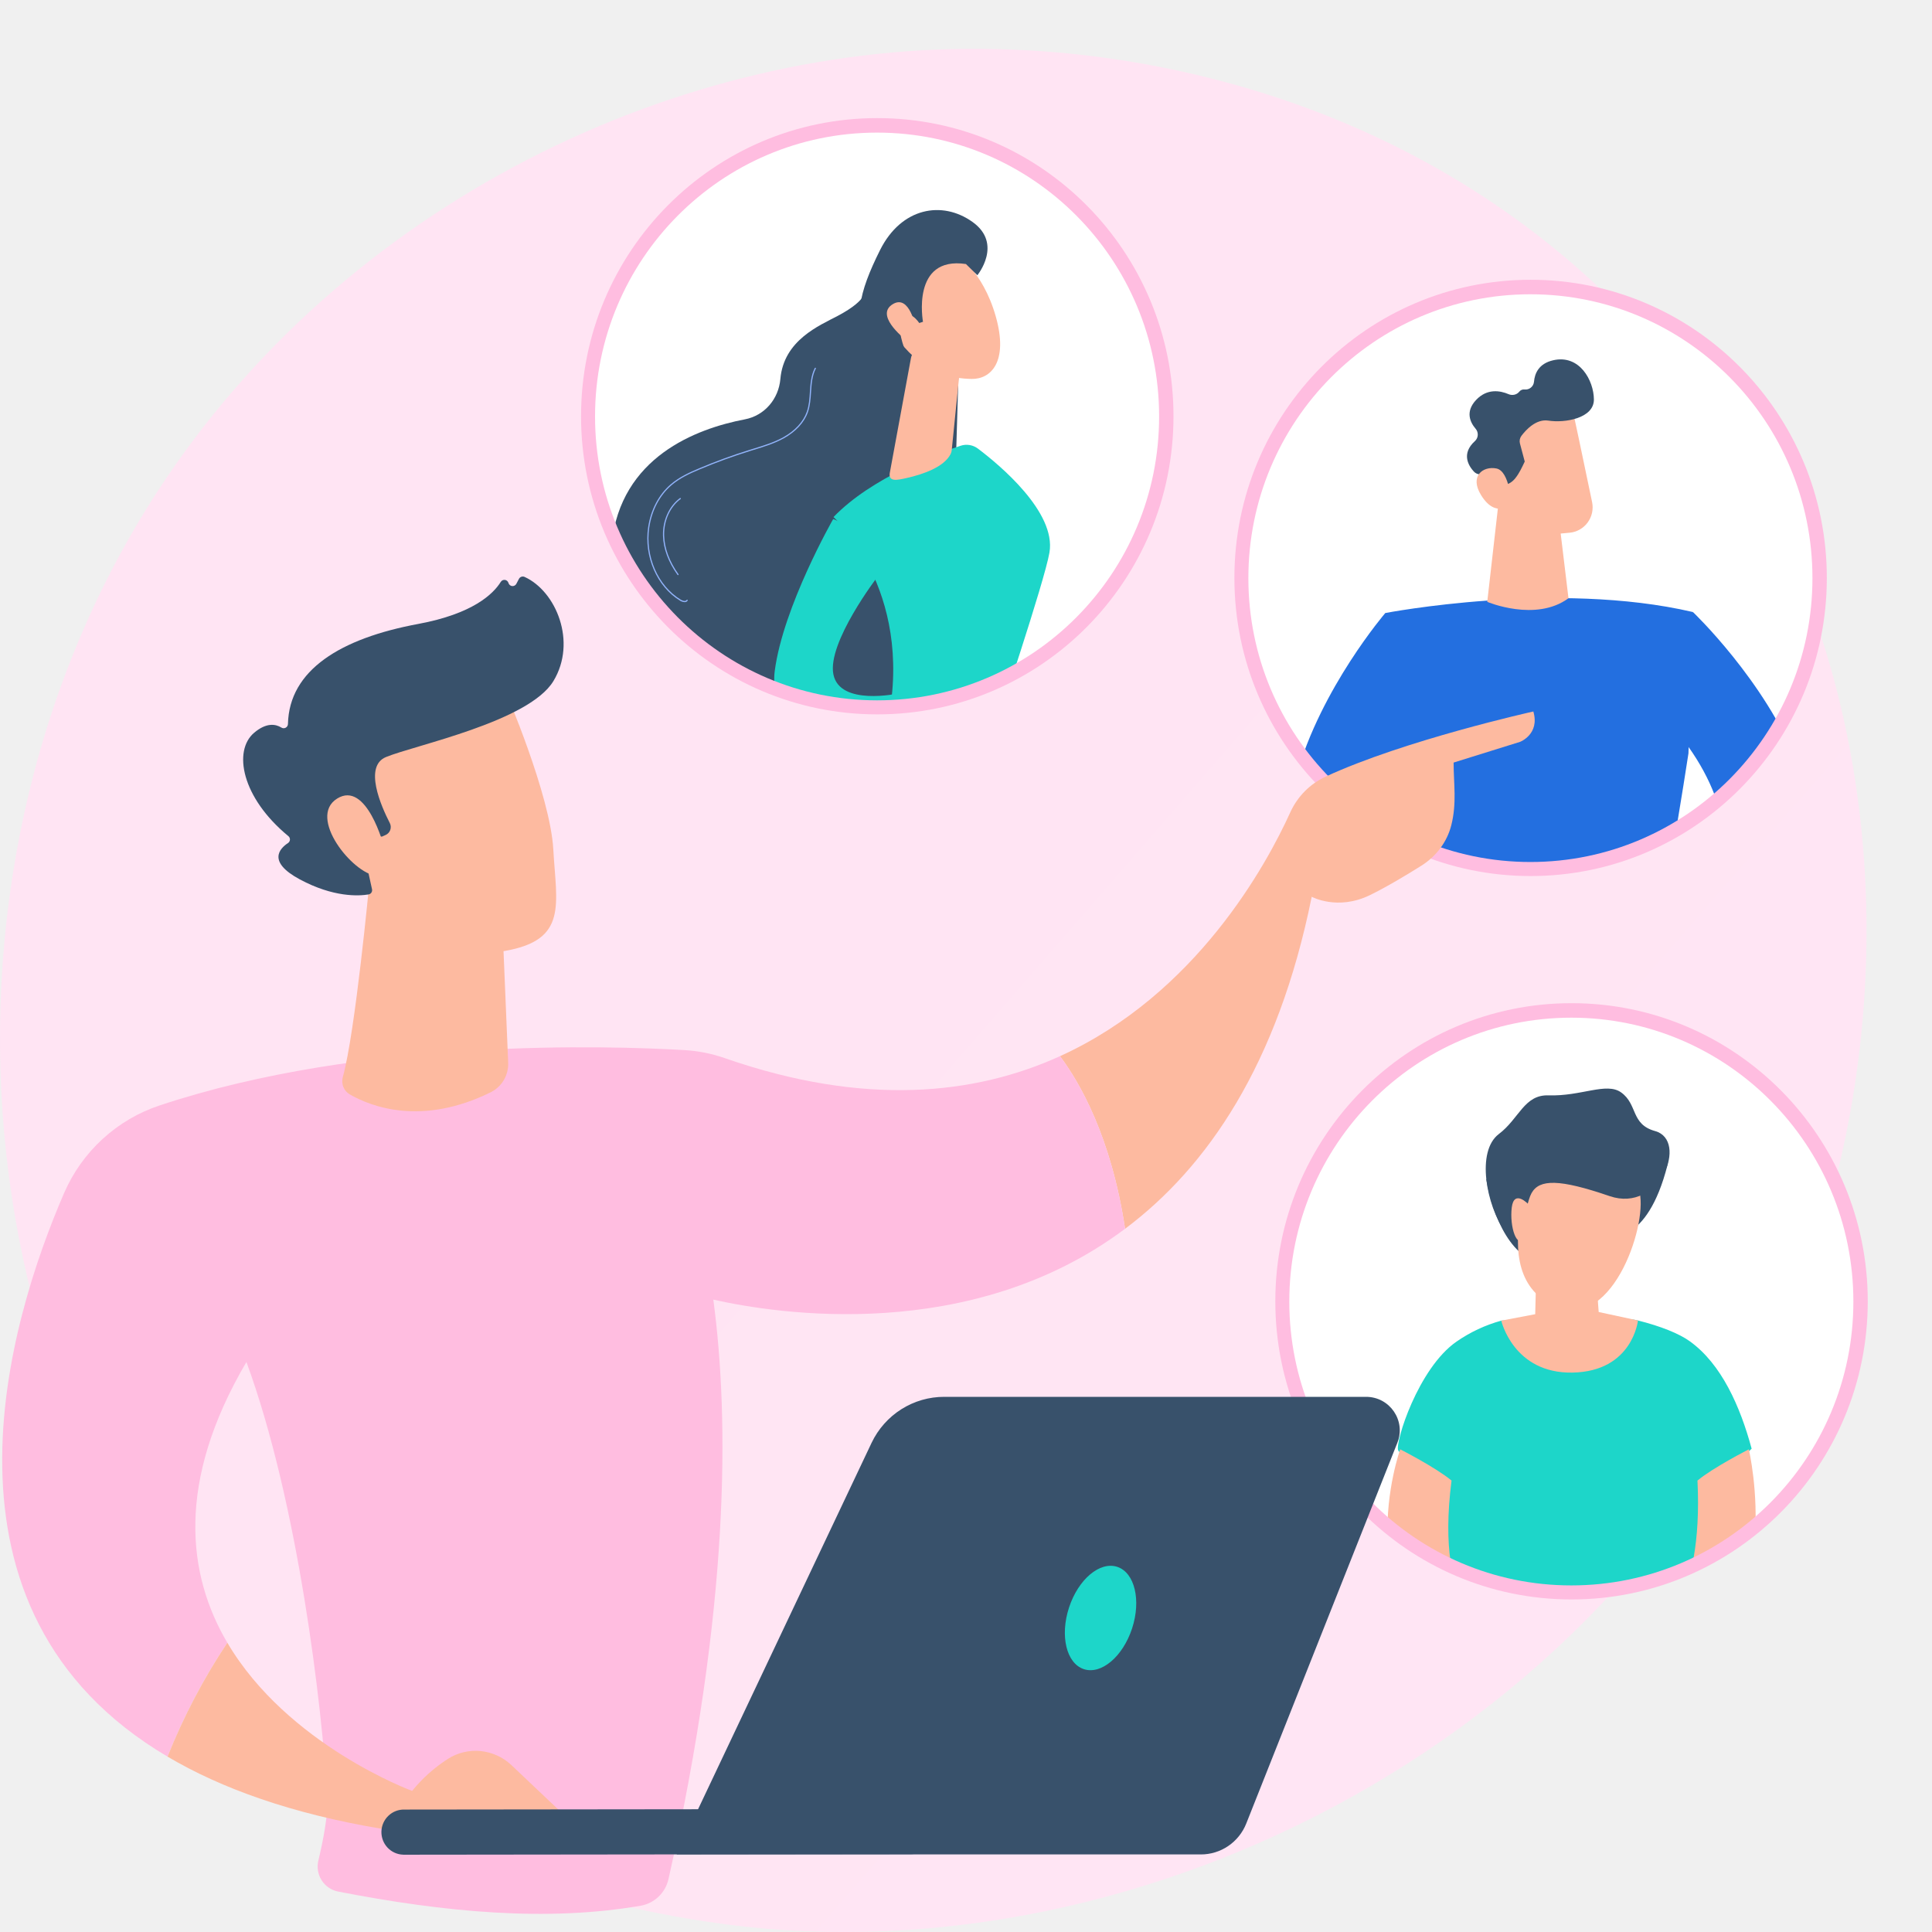
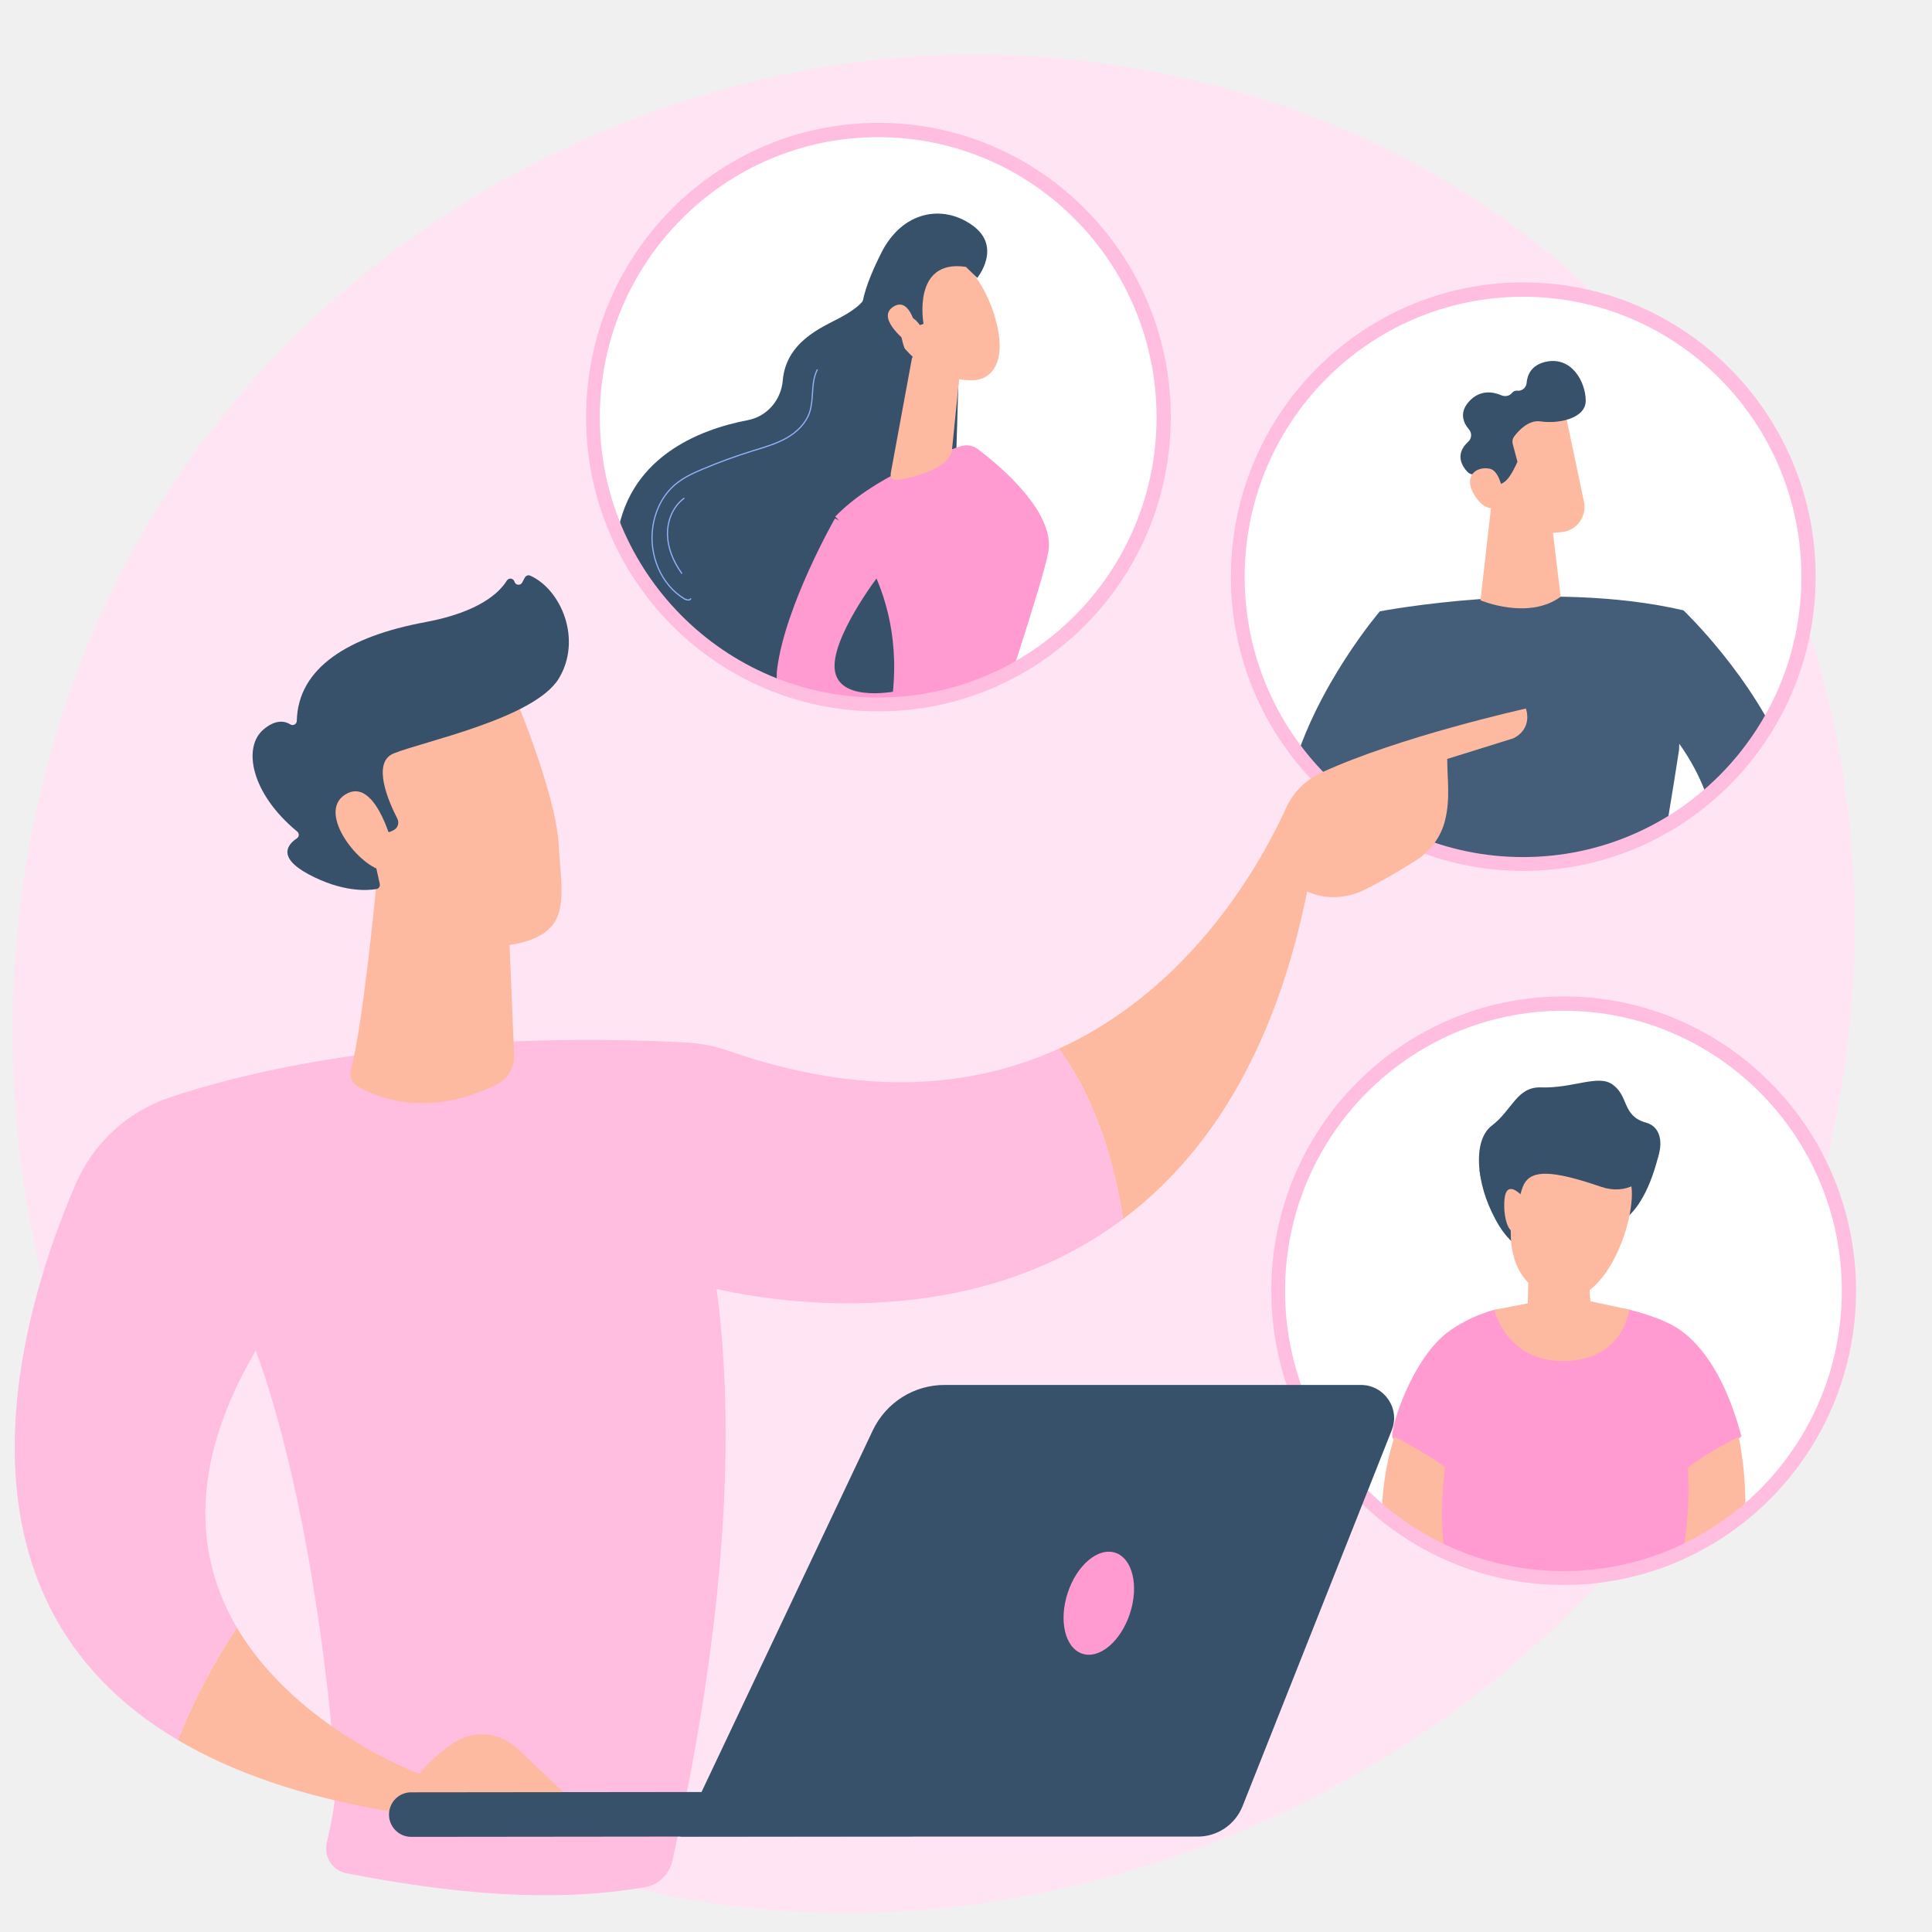
- <svg xmlns="http://www.w3.org/2000/svg" width="205" height="205" viewBox="0 0 205 205" fill="none">
-   <g clip-path="url(#clip0_243_3888)">
-     <path d="M189.752 140.175C170.537 185.396 119.352 210.73 74.964 203.896C67.74 202.784 47.939 199.471 30.407 183.843C-3.342 153.762 -10.56 94.195 16.663 52.216C36.48 21.663 72 4.344 105.751 5.21C113.021 5.396 140.882 6.546 165.368 26.726C168.968 29.688 176.896 36.734 184.045 47.909C200.832 74.148 202.275 110.702 189.752 140.175Z" fill="url(#paint0_linear_243_3888)" />
-     <path d="M162.409 92.956C179.768 92.956 193.84 78.792 193.84 61.321C193.84 43.85 179.768 29.686 162.409 29.686C145.051 29.686 130.979 43.85 130.979 61.321C130.979 78.792 145.051 92.956 162.409 92.956Z" fill="#FFBDE0" />
-     <mask id="mask0_243_3888" style="mask-type:luminance" maskUnits="userSpaceOnUse" x="132" y="31" width="61" height="61">
-       <path d="M162.388 91.465C178.916 91.465 192.314 77.98 192.314 61.345C192.314 44.71 178.916 31.225 162.388 31.225C145.86 31.225 132.462 44.71 132.462 61.345C132.462 77.98 145.86 91.465 162.388 91.465Z" fill="white" />
-     </mask>
-     <g mask="url(#mask0_243_3888)">
-       <path d="M199.888 99.257L127.423 101.638C127.212 101.644 127.007 101.567 126.853 101.422C126.7 101.277 126.609 101.076 126.601 100.864L123.994 20.361C123.987 20.149 124.064 19.943 124.208 19.788C124.352 19.633 124.552 19.542 124.762 19.535L197.227 17.154C197.438 17.148 197.643 17.225 197.796 17.37C197.95 17.516 198.041 17.716 198.048 17.928L200.659 98.432C200.665 98.644 200.588 98.85 200.443 99.005C200.298 99.16 200.099 99.25 199.888 99.257Z" fill="white" />
-       <path d="M146.99 65.048C146.99 65.048 165.119 61.551 179.632 64.942L179.158 79.936C179.158 79.936 175.994 100.817 173.415 110.082C173.415 110.082 162.448 112.375 157.078 109.654C157.078 109.654 151.917 83.731 149.394 79.949C149.398 79.948 146.668 69.891 146.99 65.048Z" fill="#236FE0" />
-       <path d="M159.222 51.443L157.808 63.861C157.808 63.861 162.955 66.04 166.428 63.477L165.38 54.782L159.222 51.443Z" fill="#FDBAA0" />
-       <path d="M166.777 43.141C166.838 43.243 168.135 49.438 168.933 53.275C169.011 53.649 169.009 54.035 168.928 54.408C168.848 54.781 168.689 55.132 168.464 55.44C168.238 55.747 167.951 56.002 167.62 56.19C167.29 56.377 166.923 56.492 166.546 56.526L165.079 56.662C163.779 56.782 162.481 56.41 161.439 55.618C160.398 54.826 159.687 53.672 159.447 52.38L158.158 45.428C158.158 45.428 165.308 40.653 166.777 43.141Z" fill="#FDBAA0" />
-       <path d="M156.574 45.493C155.988 44.806 155.46 43.682 156.62 42.444C157.796 41.19 159.184 41.444 160.071 41.825C160.464 41.992 160.938 41.897 161.206 41.561C161.272 41.475 161.359 41.409 161.459 41.368C161.558 41.327 161.667 41.313 161.773 41.327C161.892 41.34 162.013 41.329 162.128 41.294C162.243 41.26 162.35 41.202 162.443 41.125C162.536 41.049 162.612 40.954 162.668 40.847C162.724 40.74 162.759 40.623 162.769 40.503C162.844 39.623 163.275 38.576 164.804 38.227C167.609 37.584 169.11 40.382 169.125 42.382C169.139 44.383 166.059 44.904 164.292 44.63C162.995 44.429 161.916 45.606 161.436 46.245C161.35 46.359 161.291 46.492 161.263 46.632C161.236 46.773 161.241 46.918 161.277 47.056L161.787 48.973C161.497 49.583 161.213 50.206 160.794 50.733C160.493 51.111 160.156 51.326 159.796 51.424C159.238 50.456 157.761 50.336 157.076 50.337C156.946 50.337 156.819 50.311 156.7 50.259C156.582 50.207 156.475 50.131 156.387 50.036C155.852 49.457 155.001 48.155 156.505 46.798C156.683 46.632 156.79 46.403 156.802 46.16C156.815 45.916 156.734 45.677 156.574 45.493Z" fill="#38516B" />
-       <path d="M160.37 53.475C160.37 53.475 160.197 49.99 158.784 49.709C157.372 49.428 155.892 50.498 157.158 52.545C158.735 55.093 160.37 53.475 160.37 53.475Z" fill="#FDBAA0" />
-       <path d="M146.99 65.048C146.99 65.048 119.698 96.868 153.412 107.598L153.333 105.185C153.333 105.185 140.52 94.976 149.641 80.181C149.641 80.181 147.996 66.464 146.99 65.048Z" fill="#236FE0" />
-       <path d="M179.632 64.941C179.632 64.941 210.095 93.898 177.15 106.818L177.072 104.405C177.072 104.405 189.197 93.377 179.136 79.213C179.135 79.214 177.792 67.418 179.632 64.941Z" fill="#236FE0" />
+ <svg xmlns="http://www.w3.org/2000/svg" width="79" height="79" viewBox="0 0 79 79" fill="none">
+   <g id="Frame" clip-path="url(#clip0_764_640)">
+     <path id="Vector" d="M72.686 53.573C65.378 70.773 45.909 80.409 29.026 77.809C26.279 77.386 18.747 76.126 12.079 70.182C-0.758 58.741 -3.503 36.084 6.852 20.117C14.389 8.497 27.899 1.909 40.736 2.238C43.501 2.309 54.099 2.747 63.412 10.422C64.781 11.549 67.797 14.229 70.516 18.479C76.901 28.459 77.449 42.363 72.686 53.573Z" fill="url(#paint0_linear_764_640)" />
+     <path id="Vector_2" d="M62.287 35.612C68.889 35.612 74.242 30.225 74.242 23.58C74.242 16.935 68.889 11.548 62.287 11.548C55.684 11.548 50.332 16.935 50.332 23.58C50.332 30.225 55.684 35.612 62.287 35.612Z" fill="#FFBDE0" />
+     <g id="Clip path group">
+       <mask id="mask0_764_640" style="mask-type:luminance" maskUnits="userSpaceOnUse" x="50" y="12" width="24" height="24">
+         <g id="clip-path">
+           <path id="Vector_3" d="M62.277 35.046C68.564 35.046 73.66 29.917 73.66 23.59C73.66 17.263 68.564 12.134 62.277 12.134C55.991 12.134 50.895 17.263 50.895 23.59C50.895 29.917 55.991 35.046 62.277 35.046Z" fill="white" />
+         </g>
+       </mask>
+       <g mask="url(#mask0_764_640)">
+         <g id="Group">
+           <path id="Vector_4" d="M76.543 38.01L48.98 38.915C48.9 38.918 48.822 38.888 48.764 38.833C48.705 38.778 48.671 38.702 48.668 38.621L47.676 8.001C47.673 7.921 47.703 7.842 47.758 7.783C47.812 7.725 47.888 7.69 47.968 7.687L75.531 6.781C75.611 6.779 75.689 6.809 75.747 6.864C75.806 6.919 75.84 6.995 75.843 7.076L76.836 37.696C76.838 37.776 76.809 37.855 76.754 37.914C76.699 37.973 76.623 38.007 76.543 38.01Z" fill="white" />
+           <path id="Vector_5" d="M56.422 24.998C56.422 24.998 63.318 23.668 68.837 24.957L68.657 30.661C68.657 30.661 67.454 38.602 66.473 42.127C66.473 42.127 62.301 42.999 60.259 41.964C60.259 41.964 58.296 32.104 57.336 30.665C57.338 30.665 56.3 26.84 56.422 24.998Z" fill="#445D78" />
+           <path id="Vector_6" d="M61.075 19.823L60.537 24.546C60.537 24.546 62.495 25.375 63.816 24.4L63.417 21.093L61.075 19.823Z" fill="#FDBAA0" />
+           <path id="Vector_7" d="M63.948 16.666C63.971 16.705 64.465 19.061 64.768 20.52C64.798 20.662 64.797 20.809 64.766 20.951C64.736 21.093 64.675 21.227 64.59 21.343C64.504 21.46 64.394 21.558 64.269 21.629C64.143 21.7 64.004 21.744 63.86 21.757L63.302 21.808C62.808 21.854 62.314 21.713 61.918 21.412C61.522 21.11 61.252 20.671 61.16 20.18L60.67 17.536C60.67 17.536 63.389 15.719 63.948 16.666Z" fill="#FDBAA0" />
+           <path id="Vector_8" d="M60.067 17.56C59.844 17.299 59.643 16.871 60.085 16.4C60.532 15.923 61.06 16.02 61.397 16.165C61.547 16.229 61.727 16.192 61.829 16.064C61.854 16.032 61.887 16.007 61.925 15.991C61.963 15.976 62.004 15.97 62.045 15.976C62.09 15.981 62.136 15.976 62.18 15.963C62.223 15.95 62.264 15.928 62.299 15.899C62.335 15.87 62.364 15.834 62.385 15.793C62.406 15.753 62.419 15.708 62.423 15.662C62.452 15.328 62.616 14.929 63.197 14.796C64.264 14.552 64.835 15.616 64.841 16.377C64.846 17.138 63.675 17.336 63.003 17.232C62.509 17.155 62.099 17.603 61.916 17.846C61.883 17.89 61.861 17.94 61.851 17.994C61.84 18.047 61.842 18.102 61.856 18.155L62.05 18.884C61.939 19.116 61.831 19.353 61.672 19.553C61.558 19.697 61.429 19.779 61.293 19.816C61.08 19.448 60.518 19.402 60.258 19.403C60.209 19.403 60.16 19.393 60.115 19.373C60.07 19.353 60.029 19.324 59.996 19.288C59.792 19.068 59.469 18.573 60.041 18.057C60.108 17.994 60.149 17.907 60.154 17.814C60.159 17.721 60.128 17.63 60.067 17.56Z" fill="#38516B" />
+           <path id="Vector_9" d="M61.512 20.596C61.512 20.596 61.446 19.271 60.909 19.164C60.371 19.057 59.809 19.464 60.29 20.243C60.89 21.212 61.512 20.596 61.512 20.596Z" fill="#FDBAA0" />
+           <path id="Vector_10" d="M56.422 24.998C56.422 24.998 46.041 37.101 58.864 41.182L58.834 40.264C58.834 40.264 53.961 36.381 57.43 30.754C57.43 30.754 56.805 25.537 56.422 24.998Z" fill="#445D78" />
+           <path id="Vector_11" d="M68.837 24.958C68.837 24.958 80.424 35.972 67.893 40.886L67.863 39.968C67.863 39.968 72.475 35.773 68.648 30.386C68.648 30.387 68.137 25.9 68.837 24.958Z" fill="#445D78" />
+         </g>
+       </g>
    </g>
-     <path d="M93.085 75.801C110.444 75.801 124.516 61.638 124.516 44.167C124.516 26.695 110.444 12.532 93.085 12.532C75.726 12.532 61.654 26.695 61.654 44.167C61.654 61.638 75.726 75.801 93.085 75.801Z" fill="#FFBDE0" />
-     <mask id="mask1_243_3888" style="mask-type:luminance" maskUnits="userSpaceOnUse" x="63" y="14" width="60" height="61">
-       <path d="M93.065 74.312C109.593 74.312 122.991 60.826 122.991 44.191C122.991 27.556 109.593 14.071 93.065 14.071C76.537 14.071 63.139 27.556 63.139 44.191C63.139 60.826 76.537 74.312 93.065 74.312Z" fill="white" />
-     </mask>
-     <g mask="url(#mask1_243_3888)">
-       <path d="M130.565 82.104L58.099 84.485C57.889 84.49 57.685 84.412 57.532 84.267C57.379 84.123 57.289 83.923 57.281 83.711L54.668 3.208C54.662 2.996 54.739 2.79 54.883 2.635C55.027 2.48 55.226 2.389 55.437 2.382L127.901 0C128.112 -0.006 128.317 0.072 128.47 0.217C128.624 0.362 128.715 0.562 128.722 0.774L131.333 81.278C131.34 81.49 131.262 81.695 131.118 81.85C130.974 82.005 130.775 82.096 130.565 82.104Z" fill="white" />
-       <path d="M91.772 30.616C91.772 30.616 92.354 31.687 88.881 33.522C86.945 34.545 83.163 36.091 82.803 40.215C82.617 42.346 81.117 44.101 79.03 44.497C73.83 45.492 65.87 48.514 64.904 57.696C64.17 64.711 67.793 67.226 71.533 68.011C74.279 68.582 76.183 71.186 75.731 73.972C75.296 76.645 76.193 79.682 80.846 81.946C91.274 87.013 100.847 68.334 100.847 68.334L101.807 36.282L91.772 30.616Z" fill="#38516B" />
-       <path d="M94.225 76.513C97.001 62.454 88.439 54.865 88.439 54.865C92.495 50.658 99.385 48.127 101.937 47.295C102.245 47.195 102.572 47.17 102.891 47.224C103.21 47.278 103.511 47.408 103.77 47.604C106.045 49.322 112.081 54.331 111.357 58.62C110.832 61.709 105.621 77.217 105.621 77.217C105.621 77.217 100.389 79.944 94.225 76.513Z" fill="#1DD6C9" />
-       <path d="M96.66 37.99L94.428 50.098C94.211 51.169 95.164 50.958 96.219 50.718C97.949 50.325 100.169 49.565 100.87 48.174C100.938 48.03 100.979 47.875 100.991 47.716L101.836 39.343C101.869 39.02 101.796 38.695 101.629 38.417C101.462 38.139 101.21 37.923 100.91 37.801L98.672 36.897C98.469 36.816 98.252 36.78 98.034 36.792C97.816 36.805 97.604 36.865 97.412 36.97C97.22 37.074 97.053 37.219 96.923 37.396C96.793 37.572 96.703 37.775 96.66 37.99Z" fill="#FDBAA0" />
-       <path d="M101.362 26.854C101.362 26.854 104.26 28.68 105.65 33.545C107.039 38.411 105.126 40.243 103.097 40.208C101.068 40.173 98.109 39.648 95.439 36.217C92.77 32.787 97.571 24.631 101.362 26.854Z" fill="#FDBAA0" />
-       <path d="M97.936 34.145C97.936 34.145 96.649 27.148 102.491 28.015L103.707 29.202C103.707 29.202 106.434 25.881 103.204 23.56C99.974 21.239 95.635 22.02 93.379 26.537C91.122 31.054 90.357 34.199 92.477 36.879C94.597 39.559 96.035 37.144 96.035 37.144C96.035 37.144 95.024 34.794 95.757 33.744C96.49 32.694 97.541 34.275 97.541 34.275L97.936 34.145Z" fill="#38516B" />
-       <path d="M97.164 34.775C97.164 34.775 96.525 31.174 94.724 32.278C92.922 33.381 95.504 35.632 96.535 36.397L97.164 34.775Z" fill="#FDBAA0" />
-       <path d="M88.41 55.071C88.41 55.071 83.092 64.359 82.204 71.213C81.316 78.068 92.136 80.521 95.945 76.405L95.28 73.586C95.28 73.586 89.111 74.942 88.43 71.558C87.748 68.174 93.145 61.155 93.145 61.155C93.145 61.155 91.271 56.106 88.41 55.071Z" fill="#1DD6C9" />
-       <path d="M72.651 63.892C72.477 63.885 72.307 63.831 72.16 63.736C69.706 62.249 68.312 59.05 68.77 55.957C69.044 54.102 69.895 52.483 71.167 51.39C72.069 50.617 73.152 50.127 74.186 49.691C75.927 48.956 77.723 48.299 79.527 47.738L79.971 47.601C81.025 47.279 82.115 46.944 83.091 46.408C84.34 45.721 85.234 44.756 85.607 43.691C85.84 43.029 85.891 42.3 85.934 41.597C85.992 40.73 86.051 39.833 86.455 39.052C86.458 39.044 86.464 39.038 86.47 39.032C86.476 39.027 86.484 39.023 86.492 39.02C86.499 39.018 86.508 39.017 86.516 39.018C86.524 39.019 86.532 39.021 86.54 39.025C86.547 39.029 86.554 39.034 86.559 39.04C86.564 39.047 86.568 39.054 86.571 39.062C86.573 39.07 86.574 39.078 86.573 39.087C86.573 39.095 86.57 39.103 86.567 39.11C86.174 39.868 86.116 40.752 86.06 41.608C86.014 42.322 85.965 43.057 85.726 43.737C85.342 44.83 84.427 45.82 83.151 46.52C82.163 47.063 81.067 47.399 80.007 47.725C79.859 47.77 79.711 47.815 79.564 47.861C77.764 48.421 75.971 49.074 74.233 49.809C73.21 50.237 72.135 50.727 71.248 51.488C70 52.558 69.164 54.152 68.894 55.974C68.443 59.018 69.816 62.165 72.227 63.626C72.4 63.731 72.729 63.858 72.858 63.662C72.862 63.655 72.868 63.649 72.875 63.645C72.882 63.64 72.89 63.637 72.898 63.635C72.906 63.633 72.915 63.633 72.923 63.635C72.931 63.637 72.939 63.64 72.946 63.645C72.953 63.65 72.959 63.656 72.963 63.663C72.968 63.669 72.971 63.677 72.972 63.685C72.974 63.694 72.974 63.702 72.972 63.71C72.971 63.719 72.967 63.726 72.963 63.733C72.929 63.785 72.882 63.826 72.828 63.854C72.773 63.882 72.713 63.895 72.651 63.892Z" fill="#91B3FA" />
-       <path d="M71.941 61.026C71.931 61.026 71.921 61.024 71.912 61.02C71.903 61.015 71.895 61.008 71.89 61C70.915 59.644 70.382 58.198 70.347 56.825C70.307 55.215 70.996 53.691 72.148 52.849C72.161 52.839 72.178 52.835 72.194 52.838C72.211 52.84 72.226 52.849 72.236 52.863C72.246 52.876 72.25 52.893 72.247 52.91C72.245 52.927 72.236 52.942 72.222 52.952C71.104 53.77 70.434 55.253 70.474 56.822C70.508 58.169 71.032 59.588 71.992 60.926C71.997 60.933 72 60.94 72.002 60.949C72.004 60.956 72.004 60.965 72.003 60.973C72.002 60.981 71.999 60.989 71.994 60.996C71.99 61.003 71.984 61.009 71.978 61.014C71.967 61.022 71.954 61.026 71.941 61.026Z" fill="#91B3FA" />
+     <path id="Vector_12" d="M35.92 29.088C42.522 29.088 47.874 23.701 47.874 17.056C47.874 10.411 42.522 5.023 35.92 5.023C29.317 5.023 23.965 10.411 23.965 17.056C23.965 23.701 29.317 29.088 35.92 29.088Z" fill="#FFBDE0" />
+     <g id="Clip path group_2">
+       <mask id="mask1_764_640" style="mask-type:luminance" maskUnits="userSpaceOnUse" x="24" y="5" width="24" height="24">
+         <g id="clip-path-2">
+           <path id="Vector_13" d="M35.91 28.521C42.196 28.521 47.292 23.392 47.292 17.065C47.292 10.738 42.196 5.608 35.91 5.608C29.623 5.608 24.527 10.738 24.527 17.065C24.527 23.392 29.623 28.521 35.91 28.521Z" fill="white" />
+         </g>
+       </mask>
+       <g mask="url(#mask1_764_640)">
+         <g id="Group_2">
+           <path id="Vector_14" d="M50.174 31.485L22.612 32.391C22.532 32.393 22.454 32.363 22.396 32.308C22.338 32.253 22.303 32.177 22.301 32.097L21.307 1.477C21.304 1.396 21.334 1.318 21.389 1.259C21.443 1.2 21.519 1.166 21.599 1.163L49.161 0.257C49.241 0.254 49.319 0.284 49.378 0.339C49.436 0.394 49.471 0.471 49.473 0.551L50.467 31.171C50.469 31.252 50.44 31.33 50.385 31.389C50.33 31.448 50.254 31.482 50.174 31.485Z" fill="white" />
+           <path id="Vector_15" d="M35.42 11.901C35.42 11.901 35.641 12.309 34.32 13.007C33.584 13.396 32.145 13.984 32.008 15.553C31.938 16.363 31.367 17.03 30.573 17.181C28.595 17.559 25.568 18.709 25.2 22.201C24.921 24.869 26.299 25.826 27.722 26.125C28.766 26.342 29.49 27.332 29.318 28.392C29.153 29.409 29.494 30.564 31.264 31.425C35.23 33.352 38.871 26.247 38.871 26.247L39.237 14.056L35.42 11.901Z" fill="#38516B" />
+           <path id="Vector_16" d="M36.353 29.358C37.409 24.011 34.152 21.125 34.152 21.125C35.695 19.525 38.316 18.562 39.286 18.246C39.403 18.207 39.528 18.198 39.649 18.219C39.77 18.239 39.885 18.289 39.983 18.363C40.849 19.017 43.144 20.922 42.869 22.553C42.669 23.728 40.687 29.626 40.687 29.626C40.687 29.626 38.697 30.664 36.353 29.358Z" fill="#FF9BD0" />
+           <path id="Vector_17" d="M37.279 14.706L36.43 19.312C36.347 19.719 36.71 19.639 37.111 19.547C37.769 19.398 38.614 19.109 38.88 18.58C38.906 18.525 38.922 18.466 38.926 18.406L39.248 15.221C39.26 15.098 39.233 14.974 39.169 14.869C39.105 14.763 39.01 14.681 38.896 14.635L38.044 14.291C37.967 14.26 37.884 14.246 37.801 14.251C37.719 14.256 37.638 14.279 37.565 14.318C37.492 14.358 37.428 14.413 37.379 14.48C37.33 14.547 37.295 14.624 37.279 14.706Z" fill="#FDBAA0" />
+           <path id="Vector_18" d="M39.066 10.471C39.066 10.471 40.169 11.165 40.697 13.016C41.226 14.867 40.498 15.564 39.726 15.55C38.954 15.537 37.829 15.337 36.814 14.033C35.798 12.728 37.624 9.626 39.066 10.471Z" fill="#FDBAA0" />
+           <path id="Vector_19" d="M37.764 13.244C37.764 13.244 37.275 10.582 39.496 10.912L39.959 11.364C39.959 11.364 40.996 10.101 39.768 9.218C38.539 8.335 36.889 8.632 36.031 10.35C35.172 12.068 34.882 13.264 35.688 14.284C36.494 15.303 37.041 14.384 37.041 14.384C37.041 14.384 36.656 13.491 36.935 13.091C37.214 12.692 37.614 13.293 37.614 13.293L37.764 13.244Z" fill="#38516B" />
+           <path id="Vector_20" d="M37.469 13.484C37.469 13.484 37.227 12.114 36.541 12.534C35.856 12.954 36.838 13.81 37.23 14.101L37.469 13.484Z" fill="#FDBAA0" />
+           <path id="Vector_21" d="M34.14 21.203C34.14 21.203 32.117 24.736 31.779 27.343C31.442 29.95 35.557 30.883 37.006 29.317L36.753 28.245C36.753 28.245 34.407 28.761 34.147 27.474C33.888 26.187 35.941 23.517 35.941 23.517C35.941 23.517 35.228 21.597 34.14 21.203Z" fill="#FF9BD0" />
+           <path id="Vector_22" d="M28.146 24.559C28.079 24.556 28.015 24.536 27.959 24.499C27.026 23.934 26.495 22.717 26.67 21.541C26.774 20.835 27.098 20.219 27.581 19.804C27.924 19.51 28.336 19.323 28.73 19.157C29.392 18.878 30.075 18.628 30.761 18.415L30.93 18.363C31.331 18.24 31.745 18.113 32.117 17.909C32.592 17.647 32.932 17.28 33.074 16.875C33.162 16.623 33.182 16.346 33.198 16.079C33.22 15.749 33.242 15.408 33.396 15.111C33.397 15.108 33.399 15.105 33.402 15.103C33.404 15.101 33.407 15.1 33.41 15.099C33.413 15.098 33.416 15.098 33.419 15.098C33.422 15.098 33.425 15.099 33.428 15.1C33.431 15.102 33.434 15.104 33.436 15.106C33.438 15.109 33.439 15.111 33.44 15.114C33.441 15.117 33.441 15.121 33.441 15.124C33.441 15.127 33.44 15.13 33.439 15.133C33.289 15.421 33.267 15.757 33.246 16.083C33.228 16.354 33.21 16.634 33.119 16.893C32.973 17.308 32.625 17.685 32.139 17.951C31.764 18.158 31.347 18.286 30.943 18.41C30.887 18.427 30.831 18.444 30.775 18.461C30.09 18.674 29.408 18.923 28.748 19.202C28.358 19.365 27.95 19.551 27.612 19.841C27.137 20.248 26.819 20.854 26.717 21.547C26.545 22.705 27.067 23.902 27.984 24.457C28.05 24.497 28.175 24.546 28.224 24.471C28.226 24.469 28.228 24.466 28.231 24.465C28.234 24.463 28.237 24.462 28.24 24.461C28.243 24.46 28.246 24.46 28.249 24.461C28.252 24.462 28.255 24.463 28.258 24.465C28.261 24.466 28.263 24.469 28.264 24.471C28.266 24.474 28.267 24.477 28.268 24.48C28.269 24.483 28.269 24.486 28.268 24.49C28.267 24.493 28.266 24.496 28.264 24.498C28.251 24.518 28.234 24.534 28.213 24.544C28.192 24.555 28.169 24.56 28.146 24.559Z" fill="#91B3FA" />
+           <path id="Vector_23" d="M27.876 23.468C27.873 23.468 27.869 23.468 27.865 23.466C27.862 23.464 27.859 23.461 27.857 23.458C27.486 22.942 27.283 22.393 27.27 21.871C27.255 21.258 27.517 20.678 27.955 20.358C27.96 20.354 27.966 20.353 27.973 20.354C27.979 20.355 27.985 20.358 27.988 20.363C27.992 20.369 27.994 20.375 27.993 20.381C27.992 20.388 27.988 20.393 27.983 20.397C27.558 20.708 27.303 21.272 27.318 21.869C27.331 22.382 27.531 22.921 27.896 23.43C27.897 23.433 27.899 23.436 27.899 23.439C27.9 23.442 27.9 23.445 27.9 23.448C27.899 23.451 27.898 23.454 27.897 23.457C27.895 23.46 27.893 23.462 27.89 23.464C27.886 23.467 27.881 23.468 27.876 23.468Z" fill="#91B3FA" />
+         </g>
+       </g>
    </g>
-     <path d="M166.752 169.714C184.111 169.714 198.183 155.551 198.183 138.08C198.183 120.609 184.111 106.445 166.752 106.445C149.393 106.445 135.321 120.609 135.321 138.08C135.321 155.551 149.393 169.714 166.752 169.714Z" fill="#FFBDE0" />
-     <mask id="mask2_243_3888" style="mask-type:luminance" maskUnits="userSpaceOnUse" x="136" y="107" width="61" height="62">
-       <path d="M166.731 168.225C183.259 168.225 196.657 154.739 196.657 138.105C196.657 121.47 183.259 107.984 166.731 107.984C150.203 107.984 136.805 121.47 136.805 138.105C136.805 154.739 150.203 168.225 166.731 168.225Z" fill="white" />
-     </mask>
-     <g mask="url(#mask2_243_3888)">
-       <path d="M204.23 176.017L131.765 178.398C131.554 178.404 131.35 178.326 131.196 178.181C131.042 178.036 130.952 177.836 130.944 177.624L128.338 97.121C128.332 96.909 128.409 96.703 128.553 96.548C128.697 96.394 128.896 96.302 129.107 96.295L201.572 93.913C201.783 93.907 201.987 93.985 202.141 94.13C202.295 94.275 202.386 94.476 202.393 94.688L205.004 175.191C205.01 175.404 204.932 175.61 204.787 175.765C204.642 175.92 204.442 176.011 204.23 176.017Z" fill="white" />
-       <path d="M161.469 122.275C161.41 122.387 157.711 125.13 157.711 125.13C157.711 125.13 158.528 131.015 161.847 133.336C165.496 135.891 170.65 131.232 170.65 131.232C170.65 131.232 174.751 132.213 176.932 123.621C177.428 121.65 174.544 121.48 171.057 121.846C166.561 122.315 161.469 122.275 161.469 122.275Z" fill="#38516B" />
-       <path d="M154.551 142.352C155.997 141.349 157.602 140.598 159.296 140.131C159.934 139.956 163.376 140.963 165.503 140.916C168.424 140.844 171.397 139.511 173.804 140.114C176.196 140.714 178.153 141.497 179.283 142.307C182.666 144.728 184.652 149.243 185.862 153.716C183.571 156.084 180.686 157.136 180.686 157.136L180.154 178.875L167.382 185.452L152.801 178.084L153.323 156.839C153.323 156.839 148.693 154.669 148.354 153.88C148.014 153.091 150.466 145.179 154.551 142.352Z" fill="#1DD6C9" />
-       <path d="M148.572 153.785C148.572 153.785 142.369 171.095 156.513 178.21C159.451 177.816 158.322 172.907 158.322 172.907C158.322 172.907 152.175 171.538 154.02 157.099C152.322 155.691 148.572 153.785 148.572 153.785Z" fill="#FDBAA0" />
-       <path d="M185.564 153.785C185.564 153.785 189.832 171.855 177.622 178.21C174.686 177.816 175.815 172.907 175.815 172.907C175.815 172.907 180.769 170.452 180.115 157.099C181.814 155.691 185.564 153.785 185.564 153.785Z" fill="#FDBAA0" />
-       <path d="M159.296 140.13C159.296 140.13 160.586 145.759 166.853 145.642C173.234 145.525 173.802 140.112 173.802 140.112L169.633 139.214L169.284 134.538L163.013 135.006L162.897 139.447L159.296 140.13Z" fill="#FDBAA0" />
-       <path d="M163.896 121.292C163.896 121.292 156.71 135.303 165.234 138.705C171.248 141.102 175.019 129.4 173.893 126.23C172.155 121.33 171.01 121.911 171.01 121.911L163.896 121.292Z" fill="#FDBAA0" />
-       <path d="M175.623 120.016C179.173 120.998 176.139 128.749 170.793 126.916C165.448 125.083 163.348 125.11 162.514 126.588C161.68 128.066 161.502 133.311 159.695 130.718C157.714 127.875 156.609 122.169 159.038 120.329C161.21 118.688 161.717 116.136 164.32 116.225C167.777 116.342 170.45 114.798 172.011 115.912C173.802 117.19 173.008 119.294 175.623 120.016Z" fill="#38516B" />
-       <path d="M162.186 127.793C162.186 127.793 160.653 126.133 160.408 128.133C160.162 130.134 160.95 132.711 161.873 131.298C162.795 129.886 162.186 127.793 162.186 127.793Z" fill="#FDBAA0" />
+     <path id="Vector_24" d="M63.939 64.809C70.542 64.809 75.894 59.422 75.894 52.776C75.894 46.131 70.542 40.744 63.939 40.744C57.337 40.744 51.984 46.131 51.984 52.776C51.984 59.422 57.337 64.809 63.939 64.809Z" fill="#FFBDE0" />
+     <g id="Clip path group_3">
+       <mask id="mask2_764_640" style="mask-type:luminance" maskUnits="userSpaceOnUse" x="52" y="41" width="24" height="24">
+         <g id="clip-path-3">
+           <path id="Vector_25" d="M63.929 64.242C70.216 64.242 75.312 59.112 75.312 52.785C75.312 46.458 70.216 41.329 63.929 41.329C57.643 41.329 52.547 46.458 52.547 52.785C52.547 59.112 57.643 64.242 63.929 64.242Z" fill="white" />
+         </g>
+       </mask>
+       <g mask="url(#mask2_764_640)">
+         <g id="Group_3">
+           <path id="Vector_26" d="M78.192 67.206L50.63 68.112C50.55 68.114 50.472 68.084 50.413 68.029C50.355 67.974 50.32 67.898 50.317 67.817L49.326 37.197C49.324 37.117 49.353 37.039 49.408 36.98C49.463 36.921 49.539 36.886 49.619 36.883L77.181 35.978C77.261 35.975 77.339 36.005 77.397 36.06C77.456 36.115 77.49 36.191 77.493 36.272L78.486 66.892C78.489 66.973 78.459 67.051 78.404 67.11C78.349 67.169 78.272 67.204 78.192 67.206Z" fill="white" />
+           <path id="Vector_27" d="M61.927 46.765C61.905 46.807 60.498 47.851 60.498 47.851C60.498 47.851 60.809 50.089 62.071 50.972C63.459 51.944 65.419 50.172 65.419 50.172C65.419 50.172 66.979 50.545 67.809 47.277C67.998 46.527 66.9 46.462 65.574 46.602C63.864 46.78 61.927 46.765 61.927 46.765Z" fill="#38516B" />
+           <path id="Vector_28" d="M59.297 54.402C59.847 54.02 60.457 53.734 61.102 53.557C61.344 53.49 62.654 53.873 63.463 53.855C64.573 53.828 65.704 53.321 66.62 53.551C67.529 53.779 68.274 54.077 68.704 54.385C69.99 55.306 70.746 57.023 71.206 58.724C70.335 59.625 69.237 60.025 69.237 60.025L69.035 68.294L64.177 70.795L58.631 67.993L58.83 59.912C58.83 59.912 57.069 59.087 56.94 58.786C56.81 58.486 57.743 55.477 59.297 54.402Z" fill="#FF9BD0" />
+           <path id="Vector_29" d="M57.021 58.75C57.021 58.75 54.662 65.334 60.041 68.04C61.159 67.89 60.729 66.023 60.729 66.023C60.729 66.023 58.391 65.502 59.093 60.01C58.447 59.475 57.021 58.75 57.021 58.75Z" fill="#FDBAA0" />
+           <path id="Vector_30" d="M71.092 58.75C71.092 58.75 72.715 65.623 68.071 68.04C66.954 67.89 67.384 66.023 67.384 66.023C67.384 66.023 69.268 65.089 69.02 60.01C69.665 59.475 71.092 58.75 71.092 58.75Z" fill="#FDBAA0" />
+           <path id="Vector_31" d="M61.102 53.557C61.102 53.557 61.592 55.698 63.976 55.653C66.403 55.609 66.619 53.55 66.619 53.55L65.033 53.208L64.901 51.43L62.516 51.608L62.471 53.297L61.102 53.557Z" fill="#FDBAA0" />
+           <path id="Vector_32" d="M62.85 46.392C62.85 46.392 60.117 51.721 63.359 53.015C65.647 53.926 67.081 49.475 66.653 48.27C65.992 46.406 65.556 46.627 65.556 46.627L62.85 46.392Z" fill="#FDBAA0" />
+           <path id="Vector_33" d="M67.311 45.906C68.661 46.28 67.507 49.227 65.474 48.53C63.441 47.833 62.642 47.843 62.325 48.406C62.008 48.968 61.94 50.963 61.253 49.976C60.499 48.895 60.079 46.725 61.003 46.025C61.829 45.401 62.022 44.43 63.012 44.464C64.327 44.508 65.343 43.921 65.937 44.345C66.618 44.831 66.316 45.631 67.311 45.906Z" fill="#38516B" />
+           <path id="Vector_34" d="M62.201 48.864C62.201 48.864 61.618 48.233 61.525 48.993C61.432 49.754 61.731 50.734 62.082 50.197C62.433 49.66 62.201 48.864 62.201 48.864Z" fill="#FDBAA0" />
+         </g>
+       </g>
    </g>
-     <path d="M162.7 75.494C162.7 75.494 148.984 78.539 140.642 82.416C138.99 83.186 137.666 84.526 136.911 86.192C134.416 91.692 126.951 105.487 112.475 112.069C114.559 114.852 117.917 120.647 119.379 130.384C128.073 123.871 135.58 112.993 139.183 95.154C139.183 95.154 141.927 96.653 145.352 94.982C147.161 94.098 149.252 92.841 150.817 91.858C152.382 90.875 153.542 89.347 153.994 87.563C154.591 85.208 154.239 83.139 154.239 80.914L161.289 78.716C161.289 78.716 163.407 77.909 162.7 75.494Z" fill="#FDBAA0" />
-     <path d="M17.777 186.393C19.468 182.154 21.594 178.103 24.121 174.308C19.887 167.121 18.634 157.303 26.147 144.519C31.625 159.408 34.196 181.129 34.732 190.747C34.833 192.55 34.277 195.347 33.78 197.42C33.694 197.775 33.681 198.143 33.741 198.503C33.801 198.863 33.933 199.207 34.128 199.514C34.324 199.821 34.579 200.086 34.879 200.291C35.179 200.496 35.517 200.638 35.872 200.708C47.151 202.906 58.027 203.928 67.97 202.214C68.686 202.09 69.35 201.755 69.877 201.251C70.405 200.747 70.772 200.097 70.932 199.384C77.432 170.503 77.392 150.623 75.689 137.9C82.425 139.414 103.008 142.645 119.378 130.383C117.916 120.646 114.557 114.853 112.474 112.068C103.481 116.157 91.783 117.464 76.887 112.269C75.514 111.792 74.082 111.508 72.633 111.424C64.703 110.956 38.57 110.102 16.946 117.292C14.703 118.036 12.64 119.248 10.893 120.848C9.146 122.448 7.753 124.401 6.807 126.58C0.957 140.088 -8.514 170.859 17.777 186.393Z" fill="#FFBDE0" />
-     <path d="M39.193 93.644C39.193 93.644 37.695 109.578 36.374 114.291C36.277 114.638 36.299 115.009 36.435 115.342C36.572 115.676 36.816 115.954 37.128 116.132C39.366 117.416 44.732 119.517 52.073 115.896C52.652 115.607 53.134 115.155 53.463 114.595C53.791 114.035 53.95 113.391 53.921 112.742L53.278 97.341L39.193 93.644Z" fill="#FDBAA0" />
-     <path d="M53.6 73.26C53.6 73.26 58.389 84.332 58.711 90.144C59.033 95.956 60.276 99.726 53.6 100.896C46.923 102.067 41.299 98.719 38.252 92.93C38.252 92.93 33.478 84.009 34.549 80.357C35.62 76.704 53.6 73.26 53.6 73.26Z" fill="#FDBAA0" />
-     <path d="M40.533 88.769L40.914 88.6C41.028 88.55 41.132 88.476 41.217 88.384C41.302 88.292 41.368 88.183 41.41 88.064C41.452 87.945 41.469 87.819 41.461 87.693C41.453 87.568 41.419 87.445 41.362 87.333C40.42 85.502 38.585 81.307 40.956 80.328C44.011 79.067 56.115 76.582 58.726 72.26C61.236 68.106 59.01 62.743 55.67 61.218C55.564 61.167 55.442 61.159 55.33 61.196C55.218 61.233 55.124 61.311 55.068 61.415L54.79 61.945C54.748 62.026 54.683 62.092 54.603 62.135C54.523 62.178 54.432 62.196 54.342 62.187C54.252 62.177 54.167 62.141 54.098 62.083C54.028 62.024 53.978 61.946 53.953 61.858C53.929 61.774 53.882 61.698 53.816 61.64C53.75 61.582 53.669 61.544 53.583 61.532C53.496 61.519 53.408 61.532 53.329 61.569C53.249 61.607 53.182 61.666 53.136 61.741C52.334 63.034 50.166 65.131 44.371 66.207C36.135 67.737 30.686 71.092 30.554 76.82C30.552 76.902 30.529 76.982 30.487 77.052C30.444 77.121 30.384 77.178 30.312 77.217C30.241 77.255 30.16 77.274 30.079 77.27C29.998 77.267 29.919 77.241 29.851 77.197C29.243 76.824 28.27 76.649 26.969 77.749C24.707 79.664 25.633 84.629 30.591 88.714C30.647 88.758 30.692 88.815 30.722 88.879C30.753 88.944 30.767 89.014 30.765 89.086C30.763 89.157 30.744 89.227 30.71 89.289C30.676 89.352 30.628 89.406 30.57 89.446C29.671 90.035 28.331 91.436 31.804 93.305C35.395 95.237 38.077 95.078 39.107 94.907C39.168 94.897 39.226 94.874 39.277 94.84C39.329 94.807 39.373 94.763 39.408 94.712C39.442 94.66 39.466 94.602 39.477 94.541C39.488 94.48 39.487 94.418 39.474 94.357L38.371 89.323C38.356 89.256 38.357 89.187 38.372 89.121C38.388 89.054 38.418 88.992 38.46 88.939C38.503 88.885 38.557 88.842 38.618 88.813C38.679 88.783 38.746 88.768 38.814 88.768L40.533 88.769Z" fill="#38516B" />
-     <path d="M40.741 89.831C40.741 89.831 38.913 82.758 35.763 84.741C32.613 86.725 37.398 92.663 39.931 92.93L40.741 89.831Z" fill="#FDBAA0" />
-     <path d="M40.51 194.052L61.678 194.315L54.27 187.296C52.426 185.552 49.617 185.269 47.492 186.654C46.068 187.572 44.798 188.711 43.728 190.029C43.728 190.029 30.523 185.172 24.122 174.306C21.595 178.101 19.469 182.152 17.777 186.391C23.516 189.785 30.954 192.451 40.51 194.052Z" fill="#FDBAA0" />
-     <path d="M42.791 196.799C42.832 196.799 42.872 196.799 42.914 196.799L96.647 196.74C96.959 196.74 97.269 196.678 97.557 196.557C97.846 196.436 98.108 196.26 98.329 196.037C98.549 195.814 98.725 195.55 98.844 195.259C98.963 194.969 99.024 194.657 99.024 194.343C99.024 194.028 98.962 193.717 98.842 193.426C98.722 193.136 98.546 192.872 98.325 192.65C98.104 192.428 97.842 192.252 97.553 192.132C97.264 192.011 96.954 191.95 96.642 191.95L42.908 192.009C42.278 191.993 41.667 192.23 41.21 192.668C40.753 193.106 40.487 193.708 40.471 194.343C40.456 194.978 40.691 195.593 41.126 196.053C41.561 196.513 42.16 196.78 42.791 196.796V196.799Z" fill="#38516B" />
-     <path d="M144.949 148.215H100.2C98.588 148.211 97.009 148.667 95.644 149.528C94.279 150.39 93.184 151.624 92.486 153.086L71.799 196.77H127.41C128.446 196.773 129.459 196.463 130.318 195.881C131.177 195.299 131.844 194.472 132.231 193.505L148.273 153.082C149.2 150.746 147.471 148.215 144.949 148.215Z" fill="#38516B" />
-     <path d="M120.122 172.791C121.103 169.795 120.401 166.869 118.553 166.256C116.706 165.643 114.413 167.576 113.432 170.572C112.451 173.569 113.153 176.495 115 177.108C116.848 177.72 119.14 175.788 120.122 172.791Z" fill="#1DD6C9" />
+     <path id="Vector_35" d="M62.396 28.972C62.396 28.972 57.18 30.13 54.006 31.605C53.378 31.897 52.875 32.407 52.587 33.041C51.639 35.133 48.799 40.379 43.293 42.883C44.086 43.942 45.363 46.146 45.919 49.849C49.226 47.372 52.081 43.235 53.452 36.45C53.452 36.45 54.495 37.02 55.798 36.384C56.486 36.048 57.281 35.57 57.877 35.196C58.472 34.822 58.913 34.241 59.085 33.562C59.312 32.666 59.178 31.879 59.178 31.033L61.86 30.197C61.86 30.197 62.665 29.89 62.396 28.972Z" fill="#FDBAA0" />
+     <path id="Vector_36" d="M7.275 71.152C7.918 69.539 8.727 67.999 9.688 66.555C8.077 63.822 7.601 60.087 10.458 55.225C12.542 60.888 13.52 69.15 13.724 72.808C13.762 73.494 13.55 74.557 13.361 75.346C13.329 75.481 13.324 75.621 13.347 75.758C13.369 75.895 13.419 76.026 13.494 76.142C13.568 76.259 13.665 76.36 13.779 76.438C13.893 76.516 14.022 76.57 14.157 76.597C18.447 77.433 22.584 77.821 26.366 77.169C26.638 77.122 26.891 76.995 27.091 76.803C27.292 76.612 27.431 76.364 27.492 76.093C29.965 65.108 29.95 57.546 29.302 52.707C31.864 53.283 39.693 54.512 45.919 49.848C45.363 46.145 44.085 43.941 43.293 42.882C39.873 44.437 35.423 44.935 29.757 42.959C29.235 42.777 28.691 42.669 28.139 42.637C25.123 42.459 15.183 42.135 6.959 44.869C6.105 45.152 5.321 45.613 4.656 46.222C3.992 46.83 3.462 47.573 3.102 48.402C0.877 53.54 -2.725 65.244 7.275 71.152Z" fill="#FFBDE0" />
+     <path id="Vector_37" d="M15.421 35.875C15.421 35.875 14.851 41.935 14.349 43.728C14.312 43.86 14.32 44.001 14.372 44.128C14.424 44.255 14.517 44.361 14.636 44.428C15.487 44.917 17.528 45.716 20.32 44.338C20.54 44.228 20.724 44.057 20.849 43.844C20.973 43.631 21.034 43.386 21.023 43.139L20.778 37.281L15.421 35.875Z" fill="#FDBAA0" />
+     <path id="Vector_38" d="M20.901 28.121C20.901 28.121 22.723 32.332 22.845 34.543C22.968 36.754 23.441 38.188 20.901 38.633C18.362 39.078 16.223 37.805 15.064 35.603C15.064 35.603 13.248 32.21 13.655 30.82C14.062 29.431 20.901 28.121 20.901 28.121Z" fill="#FDBAA0" />
+     <path id="Vector_39" d="M15.932 34.021L16.076 33.956C16.12 33.937 16.159 33.909 16.192 33.874C16.224 33.839 16.249 33.798 16.265 33.753C16.281 33.707 16.288 33.659 16.285 33.612C16.281 33.564 16.268 33.517 16.247 33.474C15.889 32.778 15.191 31.182 16.093 30.81C17.255 30.33 21.858 29.386 22.852 27.741C23.806 26.161 22.959 24.122 21.689 23.541C21.649 23.522 21.602 23.519 21.56 23.533C21.517 23.547 21.482 23.577 21.46 23.617L21.354 23.818C21.338 23.849 21.313 23.874 21.283 23.89C21.253 23.907 21.218 23.913 21.184 23.91C21.15 23.906 21.117 23.893 21.091 23.87C21.065 23.848 21.045 23.819 21.036 23.785C21.027 23.753 21.009 23.724 20.984 23.702C20.959 23.68 20.928 23.666 20.895 23.661C20.862 23.656 20.829 23.661 20.798 23.675C20.768 23.689 20.743 23.712 20.725 23.74C20.42 24.232 19.596 25.03 17.391 25.439C14.259 26.021 12.186 27.297 12.136 29.476C12.135 29.507 12.127 29.537 12.11 29.564C12.094 29.59 12.071 29.612 12.044 29.627C12.017 29.641 11.986 29.648 11.955 29.647C11.925 29.646 11.895 29.636 11.869 29.619C11.637 29.477 11.267 29.411 10.773 29.829C9.912 30.558 10.264 32.446 12.15 34C12.171 34.017 12.188 34.038 12.2 34.063C12.211 34.087 12.217 34.114 12.216 34.141C12.216 34.168 12.208 34.195 12.195 34.219C12.183 34.242 12.164 34.263 12.142 34.278C11.8 34.502 11.29 35.035 12.611 35.746C13.977 36.481 14.998 36.42 15.389 36.355C15.412 36.351 15.434 36.343 15.454 36.33C15.474 36.317 15.491 36.3 15.504 36.281C15.517 36.261 15.526 36.239 15.53 36.216C15.534 36.193 15.534 36.169 15.529 36.146L15.109 34.231C15.104 34.206 15.104 34.18 15.11 34.154C15.116 34.129 15.127 34.105 15.143 34.085C15.159 34.065 15.18 34.049 15.203 34.037C15.226 34.026 15.252 34.02 15.278 34.02L15.932 34.021Z" fill="#38516B" />
+     <path id="Vector_40" d="M16.009 34.425C16.009 34.425 15.314 31.735 14.116 32.489C12.918 33.243 14.738 35.502 15.701 35.604L16.009 34.425Z" fill="#FDBAA0" />
+     <path id="Vector_41" d="M15.922 74.065L23.973 74.165L21.155 71.496C20.454 70.832 19.386 70.725 18.577 71.251C18.036 71.601 17.553 72.034 17.146 72.535C17.146 72.535 12.123 70.688 9.689 66.555C8.727 67.998 7.919 69.539 7.275 71.151C9.458 72.442 12.287 73.456 15.922 74.065Z" fill="#FDBAA0" />
+     <path id="Vector_42" d="M16.789 75.11C16.804 75.11 16.82 75.11 16.836 75.11L37.273 75.088C37.392 75.087 37.51 75.064 37.619 75.018C37.729 74.972 37.829 74.905 37.913 74.82C37.997 74.735 38.063 74.635 38.109 74.524C38.154 74.414 38.177 74.295 38.177 74.176C38.177 74.056 38.154 73.938 38.108 73.827C38.062 73.717 37.995 73.616 37.911 73.532C37.827 73.447 37.727 73.38 37.617 73.335C37.508 73.289 37.39 73.266 37.271 73.266L16.834 73.288C16.594 73.282 16.361 73.372 16.187 73.539C16.014 73.705 15.912 73.934 15.906 74.176C15.901 74.417 15.99 74.651 16.156 74.826C16.321 75.001 16.549 75.103 16.789 75.109V75.11Z" fill="#38516B" />
+     <path id="Vector_43" d="M55.645 56.631H38.625C38.012 56.63 37.411 56.803 36.892 57.13C36.373 57.458 35.956 57.927 35.691 58.483L27.822 75.099H48.974C49.368 75.1 49.753 74.982 50.08 74.761C50.407 74.54 50.66 74.225 50.808 73.857L56.909 58.482C57.262 57.594 56.604 56.631 55.645 56.631Z" fill="#38516B" />
+     <path id="Vector_44" d="M46.203 65.979C46.576 64.839 46.309 63.726 45.606 63.493C44.904 63.26 44.031 63.995 43.658 65.135C43.285 66.274 43.552 67.387 44.255 67.62C44.957 67.853 45.829 67.118 46.203 65.979Z" fill="#FF9BD0" />
  </g>
  <defs>
-     <linearGradient id="paint0_linear_243_3888" x1="214.681" y1="208.114" x2="65.613" y2="78.518" gradientUnits="userSpaceOnUse">
+     <linearGradient id="paint0_linear_764_640" x1="82.168" y1="79.413" x2="25.47" y2="30.122" gradientUnits="userSpaceOnUse">
      <stop stop-color="#FFE6F4" />
      <stop offset="1" stop-color="#FFE4F3" />
    </linearGradient>
-     <clipPath id="clip0_243_3888">
-       <rect width="205" height="205" fill="white" />
+     <clipPath id="clip0_764_640">
+       <rect width="77.972" height="77.972" fill="white" transform="translate(0.513672 0.256836)" />
    </clipPath>
  </defs>
</svg>
